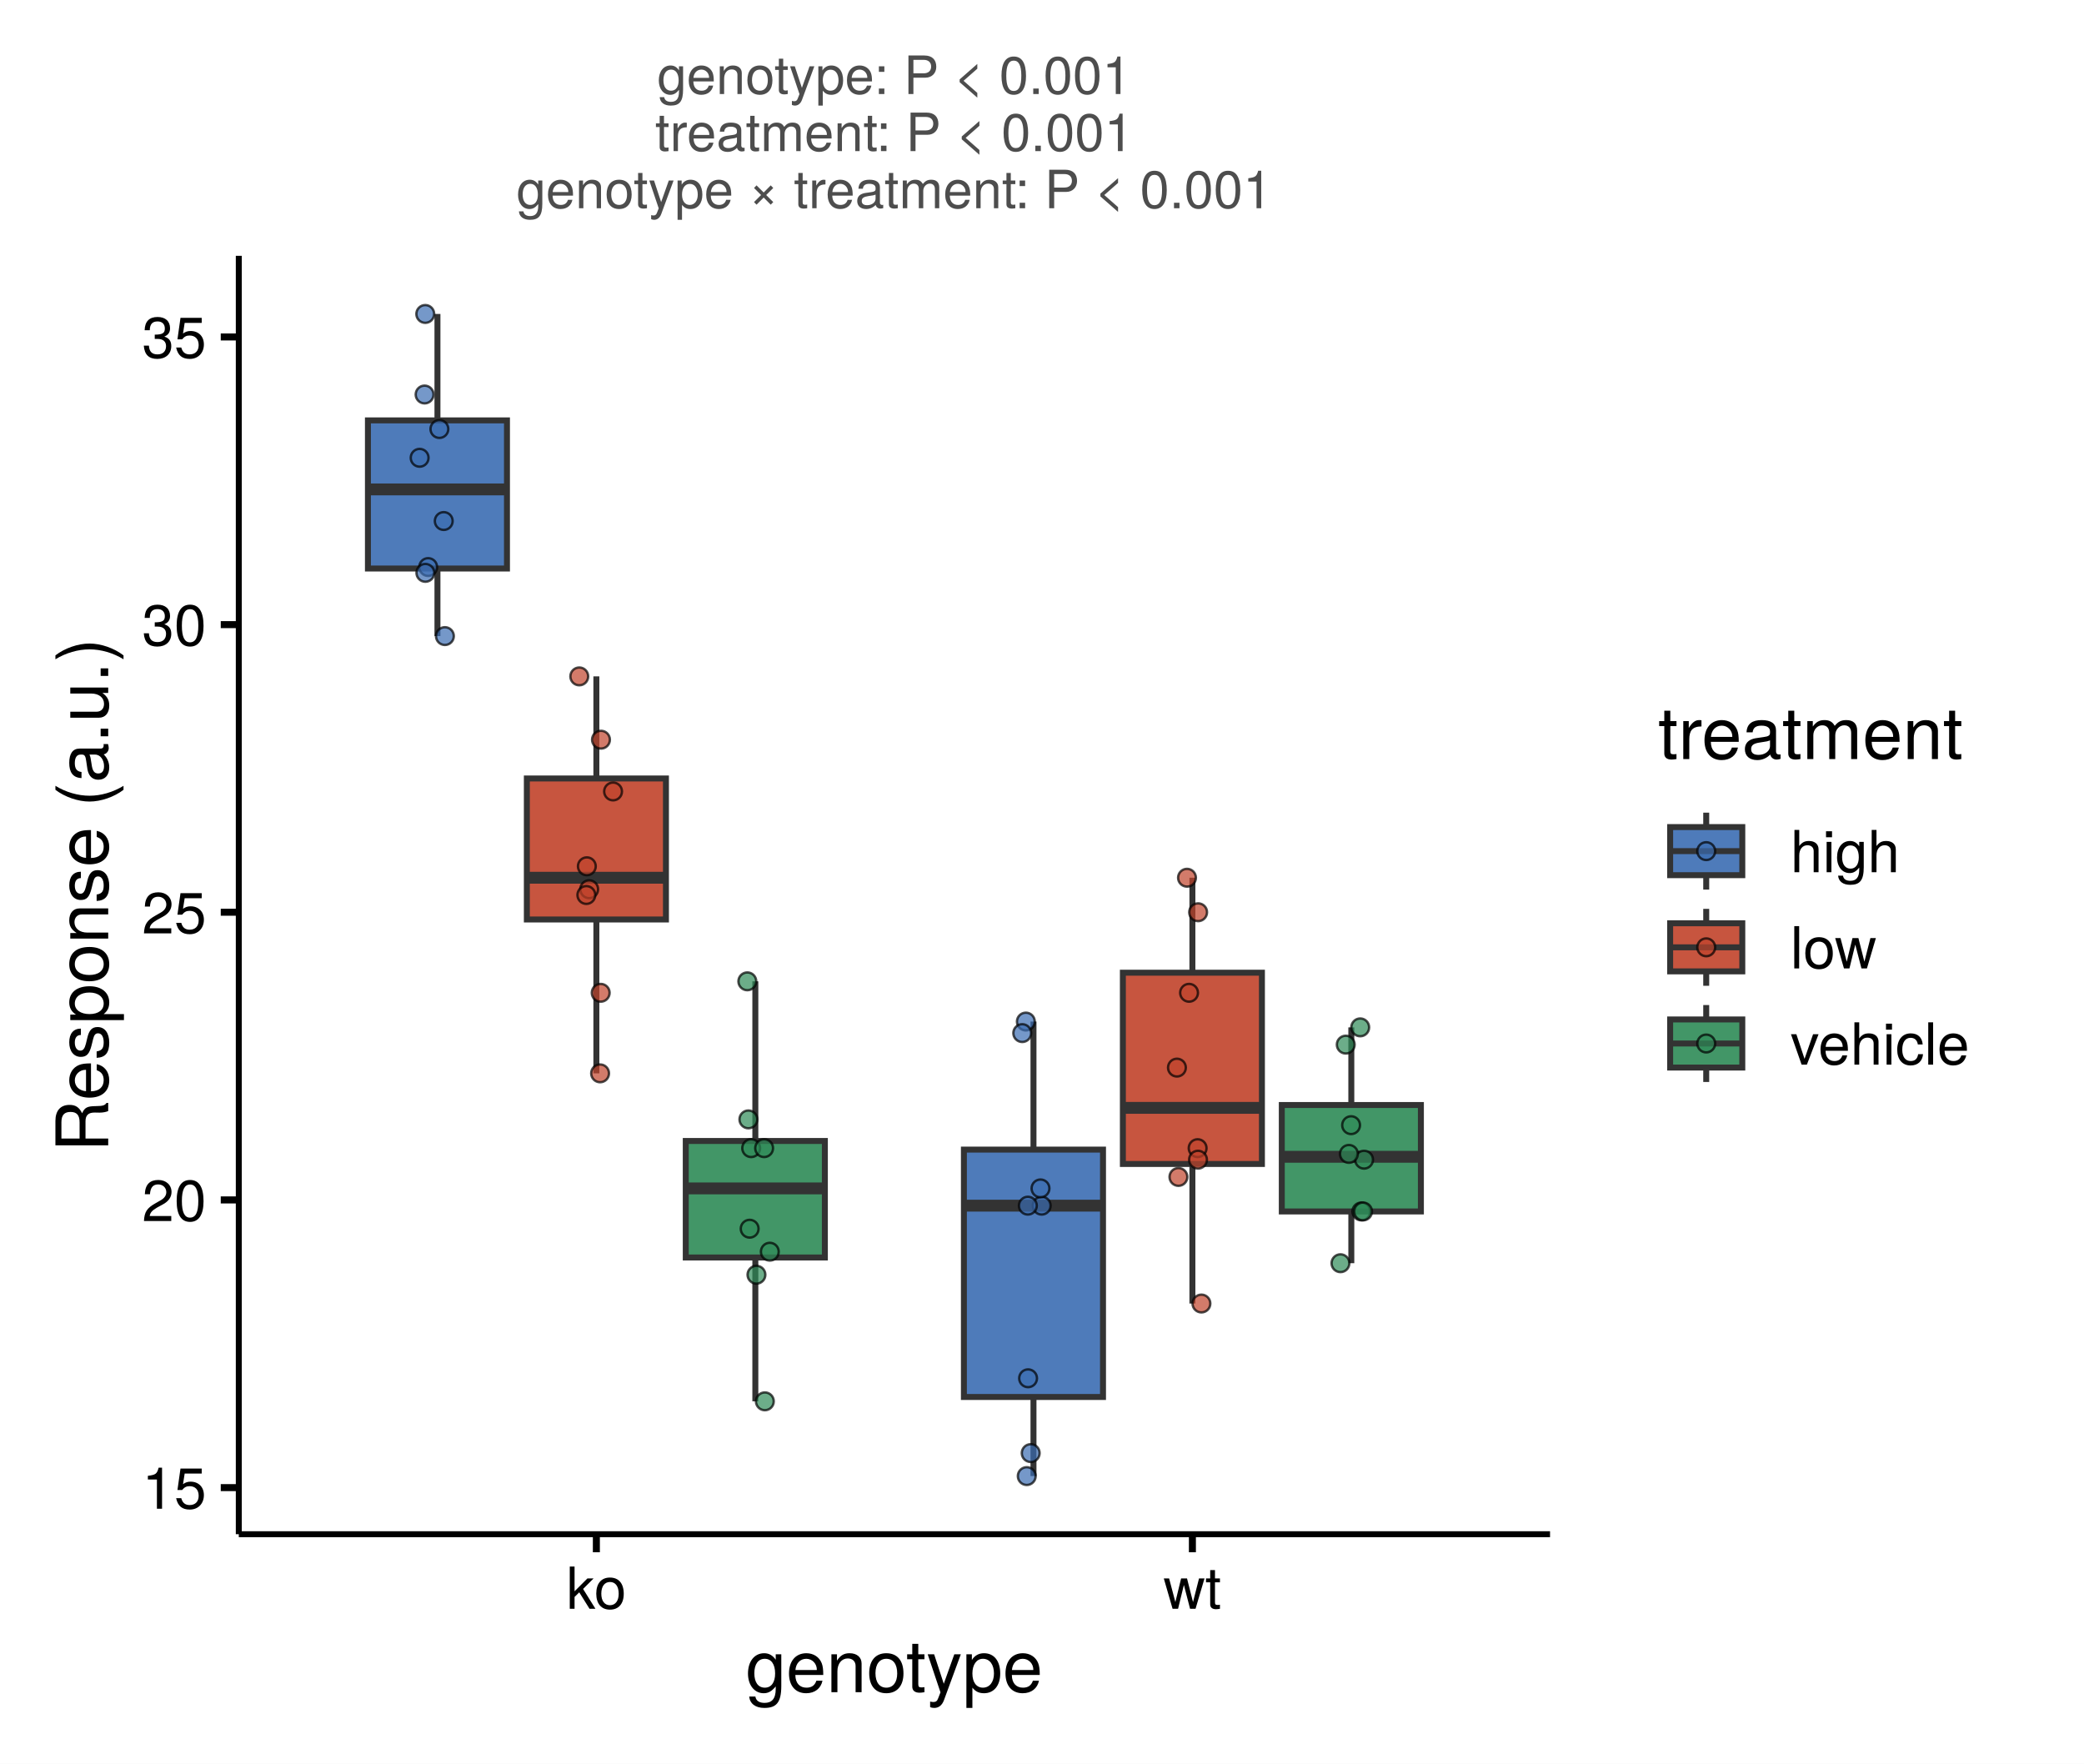
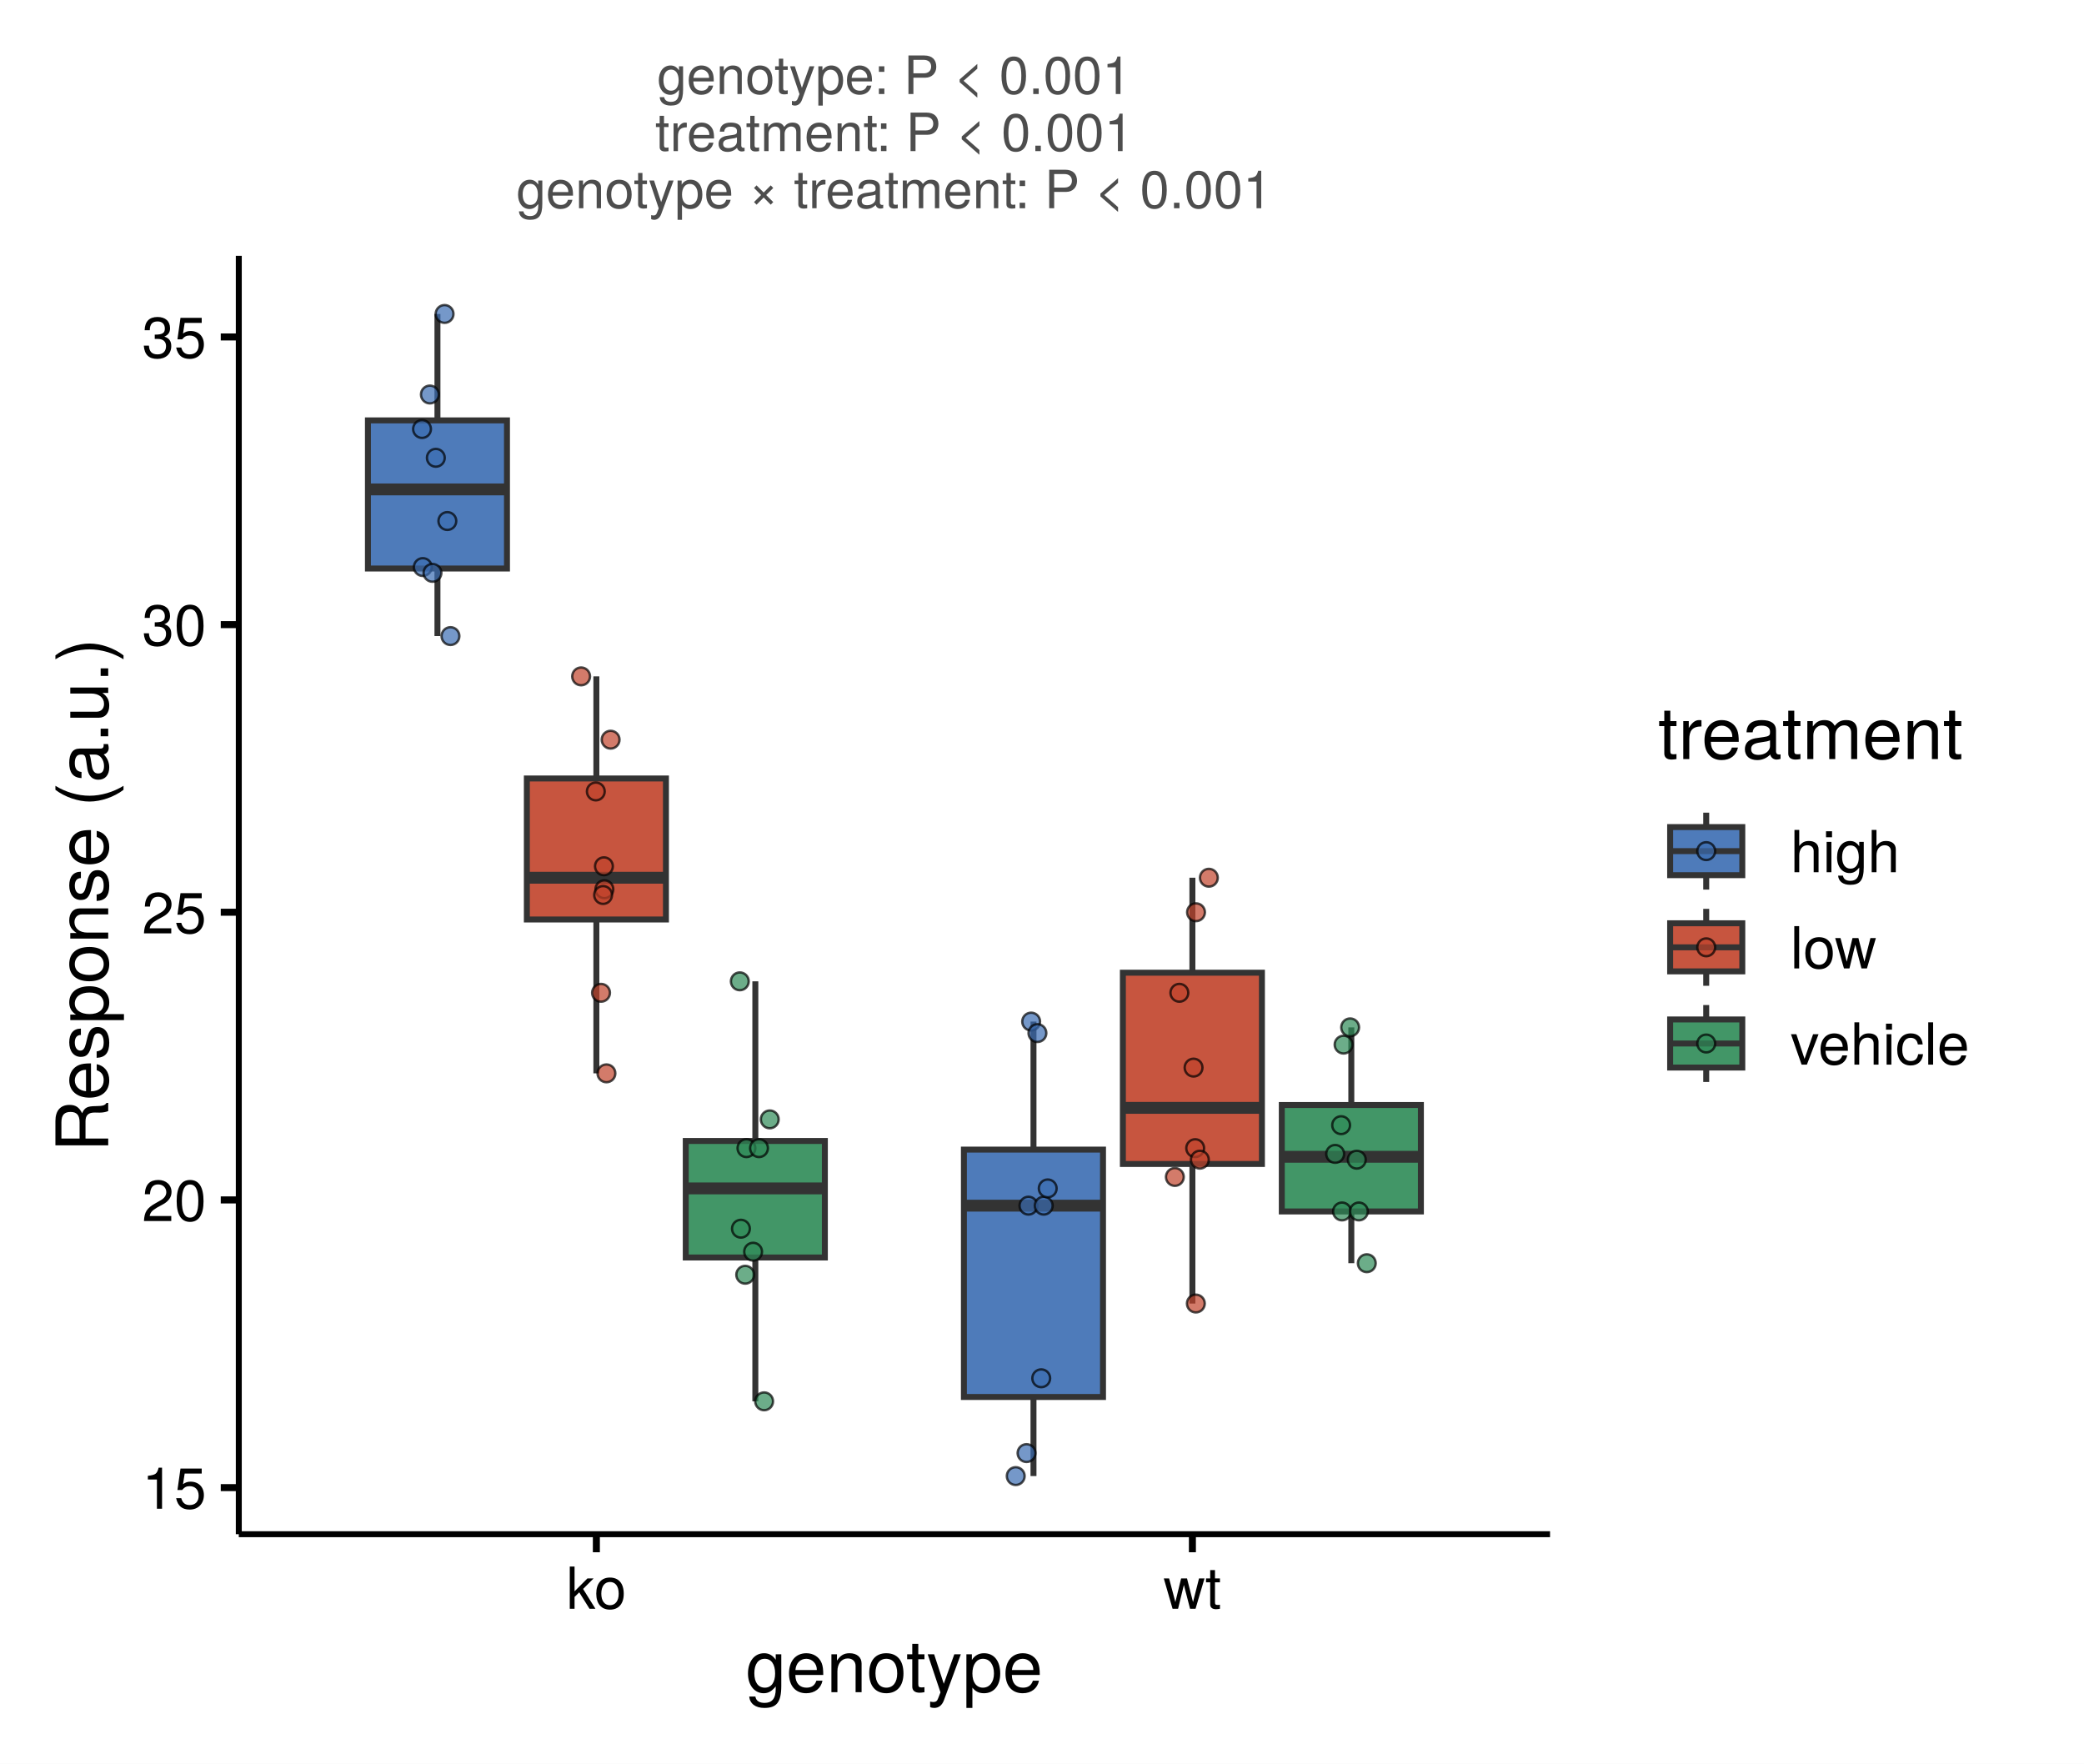
<svg xmlns="http://www.w3.org/2000/svg" class="svglite" width="374.40pt" height="316.80pt" viewBox="0 0 374.40 316.80">
  <defs>
    <style type="text/css">
    .svglite line, .svglite polyline, .svglite polygon, .svglite path, .svglite rect, .svglite circle {
      fill: none;
      stroke: #000000;
      stroke-linecap: round;
      stroke-linejoin: round;
      stroke-miterlimit: 10.00;
    }
    .svglite text {
      white-space: pre;
    }
  </style>
  </defs>
  <rect width="100%" height="100%" style="stroke: none; fill: #FFFFFF;" />
  <defs>
    <clipPath id="cpMC4wMHwzNzQuNDB8MC4wMHwzMTYuODA=">
      <rect x="0.00" y="0.00" width="374.40" height="316.80" />
    </clipPath>
  </defs>
  <g clip-path="url(#cpMC4wMHwzNzQuNDB8MC4wMHwzMTYuODA=)">
    <rect x="0.00" y="-0" width="374.40" height="316.80" style="stroke-width: 1.26; stroke: #FFFFFF; fill: #FFFFFF;" />
  </g>
  <defs>
    <clipPath id="cpNDIuOTB8Mjc4LjQ3fDQ1Ljk2fDI3NS42MQ==">
      <rect x="42.90" y="45.96" width="235.57" height="229.65" />
    </clipPath>
  </defs>
  <g clip-path="url(#cpNDIuOTB8Mjc4LjQ3fDQ1Ljk2fDI3NS42MQ==)">
    <rect x="42.90" y="45.96" width="235.57" height="229.65" style="stroke-width: 1.26; stroke: none; fill: #FFFFFF;" />
    <line x1="78.59" y1="75.52" x2="78.59" y2="56.40" style="stroke-width: 1.07; stroke: #333333; stroke-linecap: butt;" />
    <line x1="78.59" y1="102.13" x2="78.59" y2="114.27" style="stroke-width: 1.07; stroke: #333333; stroke-linecap: butt;" />
    <polygon points="66.10,75.52 66.10,102.13 91.08,102.13 91.08,75.52 66.10,75.52 " style="stroke-width: 1.07; stroke: #333333; stroke-linecap: butt; stroke-linejoin: miter; fill: #3B6DB3; fill-opacity: 0.90;" />
    <line x1="66.10" y1="87.92" x2="91.08" y2="87.92" style="stroke-width: 2.13; stroke: #333333; stroke-linecap: butt; stroke-linejoin: miter;" />
    <line x1="107.14" y1="139.85" x2="107.14" y2="121.51" style="stroke-width: 1.07; stroke: #333333; stroke-linecap: butt;" />
    <line x1="107.14" y1="165.18" x2="107.14" y2="192.82" style="stroke-width: 1.07; stroke: #333333; stroke-linecap: butt;" />
    <polygon points="94.65,139.85 94.65,165.18 119.64,165.18 119.64,139.85 94.65,139.85 " style="stroke-width: 1.07; stroke: #333333; stroke-linecap: butt; stroke-linejoin: miter; fill: #C1432B; fill-opacity: 0.90;" />
    <line x1="94.65" y1="157.68" x2="119.64" y2="157.68" style="stroke-width: 2.13; stroke: #333333; stroke-linecap: butt; stroke-linejoin: miter;" />
    <line x1="135.70" y1="204.97" x2="135.70" y2="176.29" style="stroke-width: 1.07; stroke: #333333; stroke-linecap: butt;" />
    <line x1="135.70" y1="225.90" x2="135.70" y2="251.74" style="stroke-width: 1.07; stroke: #333333; stroke-linecap: butt;" />
    <polygon points="123.20,204.97 123.20,225.90 148.19,225.90 148.19,204.97 123.20,204.97 " style="stroke-width: 1.07; stroke: #333333; stroke-linecap: butt; stroke-linejoin: miter; fill: #2E8B57; fill-opacity: 0.90;" />
    <line x1="123.20" y1="213.49" x2="148.19" y2="213.49" style="stroke-width: 2.13; stroke: #333333; stroke-linecap: butt; stroke-linejoin: miter;" />
    <line x1="185.67" y1="206.52" x2="185.67" y2="183.52" style="stroke-width: 1.07; stroke: #333333; stroke-linecap: butt;" />
    <line x1="185.67" y1="250.96" x2="185.67" y2="265.17" style="stroke-width: 1.07; stroke: #333333; stroke-linecap: butt;" />
    <polygon points="173.17,206.52 173.17,250.96 198.16,250.96 198.16,206.52 173.17,206.52 " style="stroke-width: 1.07; stroke: #333333; stroke-linecap: butt; stroke-linejoin: miter; fill: #3B6DB3; fill-opacity: 0.90;" />
    <line x1="173.17" y1="216.59" x2="198.16" y2="216.59" style="stroke-width: 2.13; stroke: #333333; stroke-linecap: butt; stroke-linejoin: miter;" />
    <line x1="214.22" y1="174.74" x2="214.22" y2="157.68" style="stroke-width: 1.07; stroke: #333333; stroke-linecap: butt;" />
    <line x1="214.22" y1="209.10" x2="214.22" y2="234.17" style="stroke-width: 1.07; stroke: #333333; stroke-linecap: butt;" />
    <polygon points="201.73,174.74 201.73,209.10 226.71,209.10 226.71,174.74 201.73,174.74 " style="stroke-width: 1.07; stroke: #333333; stroke-linecap: butt; stroke-linejoin: miter; fill: #C1432B; fill-opacity: 0.90;" />
    <line x1="201.73" y1="199.02" x2="226.71" y2="199.02" style="stroke-width: 2.13; stroke: #333333; stroke-linecap: butt; stroke-linejoin: miter;" />
    <line x1="242.77" y1="198.51" x2="242.77" y2="184.56" style="stroke-width: 1.07; stroke: #333333; stroke-linecap: butt;" />
    <line x1="242.77" y1="217.63" x2="242.77" y2="226.93" style="stroke-width: 1.07; stroke: #333333; stroke-linecap: butt;" />
    <polygon points="230.28,198.51 230.28,217.63 255.27,217.63 255.27,198.51 230.28,198.51 " style="stroke-width: 1.07; stroke: #333333; stroke-linecap: butt; stroke-linejoin: miter; fill: #2E8B57; fill-opacity: 0.90;" />
    <line x1="230.28" y1="207.81" x2="255.27" y2="207.81" style="stroke-width: 2.13; stroke: #333333; stroke-linecap: butt; stroke-linejoin: miter;" />
-     <circle cx="241.77" cy="187.66" r="1.60" style="stroke-width: 0.43; stroke: #000000; stroke-opacity: 0.70; fill: #2E8B57; fill-opacity: 0.70;" />
-     <circle cx="240.82" cy="226.93" r="1.60" style="stroke-width: 0.43; stroke: #000000; stroke-opacity: 0.70; fill: #2E8B57; fill-opacity: 0.70;" />
-     <circle cx="245.06" cy="208.33" r="1.60" style="stroke-width: 0.43; stroke: #000000; stroke-opacity: 0.70; fill: #2E8B57; fill-opacity: 0.70;" />
-     <circle cx="242.73" cy="202.13" r="1.60" style="stroke-width: 0.43; stroke: #000000; stroke-opacity: 0.70; fill: #2E8B57; fill-opacity: 0.70;" />
-     <circle cx="242.34" cy="207.29" r="1.60" style="stroke-width: 0.43; stroke: #000000; stroke-opacity: 0.70; fill: #2E8B57; fill-opacity: 0.70;" />
-     <circle cx="244.57" cy="217.63" r="1.60" style="stroke-width: 0.43; stroke: #000000; stroke-opacity: 0.70; fill: #2E8B57; fill-opacity: 0.70;" />
-     <circle cx="244.37" cy="184.56" r="1.60" style="stroke-width: 0.43; stroke: #000000; stroke-opacity: 0.70; fill: #2E8B57; fill-opacity: 0.70;" />
-     <circle cx="244.88" cy="217.63" r="1.60" style="stroke-width: 0.43; stroke: #000000; stroke-opacity: 0.70; fill: #2E8B57; fill-opacity: 0.70;" />
-     <circle cx="215.25" cy="163.88" r="1.60" style="stroke-width: 0.43; stroke: #000000; stroke-opacity: 0.70; fill: #C1432B; fill-opacity: 0.70;" />
-     <circle cx="215.16" cy="206.26" r="1.60" style="stroke-width: 0.43; stroke: #000000; stroke-opacity: 0.70; fill: #C1432B; fill-opacity: 0.70;" />
-     <circle cx="213.62" cy="178.35" r="1.60" style="stroke-width: 0.43; stroke: #000000; stroke-opacity: 0.70; fill: #C1432B; fill-opacity: 0.70;" />
-     <circle cx="213.25" cy="157.68" r="1.60" style="stroke-width: 0.43; stroke: #000000; stroke-opacity: 0.70; fill: #C1432B; fill-opacity: 0.70;" />
-     <circle cx="215.84" cy="234.17" r="1.60" style="stroke-width: 0.43; stroke: #000000; stroke-opacity: 0.70; fill: #C1432B; fill-opacity: 0.70;" />
-     <circle cx="211.71" cy="211.43" r="1.60" style="stroke-width: 0.43; stroke: #000000; stroke-opacity: 0.70; fill: #C1432B; fill-opacity: 0.70;" />
-     <circle cx="215.23" cy="208.33" r="1.60" style="stroke-width: 0.43; stroke: #000000; stroke-opacity: 0.70; fill: #C1432B; fill-opacity: 0.70;" />
-     <circle cx="211.44" cy="191.79" r="1.60" style="stroke-width: 0.43; stroke: #000000; stroke-opacity: 0.70; fill: #C1432B; fill-opacity: 0.70;" />
-     <circle cx="187.14" cy="216.59" r="1.60" style="stroke-width: 0.43; stroke: #000000; stroke-opacity: 0.70; fill: #3B6DB3; fill-opacity: 0.70;" />
-     <circle cx="184.46" cy="265.17" r="1.60" style="stroke-width: 0.43; stroke: #000000; stroke-opacity: 0.70; fill: #3B6DB3; fill-opacity: 0.70;" />
-     <circle cx="185.17" cy="261.04" r="1.60" style="stroke-width: 0.43; stroke: #000000; stroke-opacity: 0.70; fill: #3B6DB3; fill-opacity: 0.70;" />
-     <circle cx="184.30" cy="183.52" r="1.60" style="stroke-width: 0.43; stroke: #000000; stroke-opacity: 0.70; fill: #3B6DB3; fill-opacity: 0.70;" />
-     <circle cx="184.66" cy="216.59" r="1.60" style="stroke-width: 0.43; stroke: #000000; stroke-opacity: 0.70; fill: #3B6DB3; fill-opacity: 0.70;" />
-     <circle cx="184.70" cy="247.60" r="1.60" style="stroke-width: 0.43; stroke: #000000; stroke-opacity: 0.70; fill: #3B6DB3; fill-opacity: 0.70;" />
-     <circle cx="186.93" cy="213.49" r="1.60" style="stroke-width: 0.43; stroke: #000000; stroke-opacity: 0.70; fill: #3B6DB3; fill-opacity: 0.70;" />
-     <circle cx="183.65" cy="185.59" r="1.60" style="stroke-width: 0.43; stroke: #000000; stroke-opacity: 0.70; fill: #3B6DB3; fill-opacity: 0.70;" />
-     <circle cx="134.26" cy="176.29" r="1.60" style="stroke-width: 0.43; stroke: #000000; stroke-opacity: 0.70; fill: #2E8B57; fill-opacity: 0.70;" />
-     <circle cx="138.30" cy="224.86" r="1.60" style="stroke-width: 0.43; stroke: #000000; stroke-opacity: 0.70; fill: #2E8B57; fill-opacity: 0.70;" />
-     <circle cx="134.68" cy="220.73" r="1.60" style="stroke-width: 0.43; stroke: #000000; stroke-opacity: 0.70; fill: #2E8B57; fill-opacity: 0.70;" />
-     <circle cx="137.41" cy="251.74" r="1.60" style="stroke-width: 0.43; stroke: #000000; stroke-opacity: 0.70; fill: #2E8B57; fill-opacity: 0.70;" />
-     <circle cx="134.95" cy="206.26" r="1.60" style="stroke-width: 0.43; stroke: #000000; stroke-opacity: 0.70; fill: #2E8B57; fill-opacity: 0.70;" />
-     <circle cx="135.90" cy="229.00" r="1.60" style="stroke-width: 0.43; stroke: #000000; stroke-opacity: 0.70; fill: #2E8B57; fill-opacity: 0.70;" />
-     <circle cx="137.28" cy="206.26" r="1.60" style="stroke-width: 0.43; stroke: #000000; stroke-opacity: 0.70; fill: #2E8B57; fill-opacity: 0.70;" />
-     <circle cx="134.45" cy="201.09" r="1.60" style="stroke-width: 0.43; stroke: #000000; stroke-opacity: 0.70; fill: #2E8B57; fill-opacity: 0.70;" />
-     <circle cx="104.07" cy="121.51" r="1.60" style="stroke-width: 0.43; stroke: #000000; stroke-opacity: 0.70; fill: #C1432B; fill-opacity: 0.70;" />
-     <circle cx="105.43" cy="155.62" r="1.60" style="stroke-width: 0.43; stroke: #000000; stroke-opacity: 0.70; fill: #C1432B; fill-opacity: 0.70;" />
-     <circle cx="107.97" cy="132.88" r="1.60" style="stroke-width: 0.43; stroke: #000000; stroke-opacity: 0.70; fill: #C1432B; fill-opacity: 0.70;" />
-     <circle cx="107.92" cy="178.35" r="1.60" style="stroke-width: 0.43; stroke: #000000; stroke-opacity: 0.70; fill: #C1432B; fill-opacity: 0.70;" />
-     <circle cx="105.85" cy="159.75" r="1.60" style="stroke-width: 0.43; stroke: #000000; stroke-opacity: 0.70; fill: #C1432B; fill-opacity: 0.70;" />
-     <circle cx="105.34" cy="160.78" r="1.60" style="stroke-width: 0.43; stroke: #000000; stroke-opacity: 0.70; fill: #C1432B; fill-opacity: 0.70;" />
-     <circle cx="107.81" cy="192.82" r="1.60" style="stroke-width: 0.43; stroke: #000000; stroke-opacity: 0.70; fill: #C1432B; fill-opacity: 0.70;" />
-     <circle cx="110.14" cy="142.18" r="1.60" style="stroke-width: 0.43; stroke: #000000; stroke-opacity: 0.70; fill: #C1432B; fill-opacity: 0.70;" />
-     <circle cx="75.39" cy="82.24" r="1.60" style="stroke-width: 0.43; stroke: #000000; stroke-opacity: 0.70; fill: #3B6DB3; fill-opacity: 0.70;" />
-     <circle cx="79.72" cy="93.60" r="1.60" style="stroke-width: 0.43; stroke: #000000; stroke-opacity: 0.70; fill: #3B6DB3; fill-opacity: 0.70;" />
-     <circle cx="76.28" cy="70.87" r="1.60" style="stroke-width: 0.43; stroke: #000000; stroke-opacity: 0.70; fill: #3B6DB3; fill-opacity: 0.70;" />
-     <circle cx="76.92" cy="101.87" r="1.60" style="stroke-width: 0.43; stroke: #000000; stroke-opacity: 0.70; fill: #3B6DB3; fill-opacity: 0.70;" />
-     <circle cx="79.93" cy="114.27" r="1.60" style="stroke-width: 0.43; stroke: #000000; stroke-opacity: 0.70; fill: #3B6DB3; fill-opacity: 0.70;" />
-     <circle cx="78.94" cy="77.07" r="1.60" style="stroke-width: 0.43; stroke: #000000; stroke-opacity: 0.70; fill: #3B6DB3; fill-opacity: 0.70;" />
-     <circle cx="76.42" cy="102.91" r="1.60" style="stroke-width: 0.43; stroke: #000000; stroke-opacity: 0.70; fill: #3B6DB3; fill-opacity: 0.70;" />
-     <circle cx="76.40" cy="56.40" r="1.60" style="stroke-width: 0.43; stroke: #000000; stroke-opacity: 0.70; fill: #3B6DB3; fill-opacity: 0.70;" />
+     <circle cx="241.38" cy="187.66" r="1.60" style="stroke-width: 0.43; stroke: #000000; stroke-opacity: 0.70; fill: #2E8B57; fill-opacity: 0.70;" />
+     <circle cx="245.55" cy="226.93" r="1.60" style="stroke-width: 0.43; stroke: #000000; stroke-opacity: 0.70; fill: #2E8B57; fill-opacity: 0.70;" />
+     <circle cx="243.75" cy="208.33" r="1.60" style="stroke-width: 0.43; stroke: #000000; stroke-opacity: 0.70; fill: #2E8B57; fill-opacity: 0.70;" />
+     <circle cx="240.94" cy="202.13" r="1.60" style="stroke-width: 0.43; stroke: #000000; stroke-opacity: 0.70; fill: #2E8B57; fill-opacity: 0.70;" />
+     <circle cx="239.87" cy="207.29" r="1.60" style="stroke-width: 0.43; stroke: #000000; stroke-opacity: 0.70; fill: #2E8B57; fill-opacity: 0.70;" />
+     <circle cx="241.10" cy="217.63" r="1.60" style="stroke-width: 0.43; stroke: #000000; stroke-opacity: 0.70; fill: #2E8B57; fill-opacity: 0.70;" />
+     <circle cx="242.56" cy="184.56" r="1.60" style="stroke-width: 0.43; stroke: #000000; stroke-opacity: 0.70; fill: #2E8B57; fill-opacity: 0.70;" />
+     <circle cx="244.13" cy="217.63" r="1.60" style="stroke-width: 0.43; stroke: #000000; stroke-opacity: 0.70; fill: #2E8B57; fill-opacity: 0.70;" />
+     <circle cx="214.87" cy="163.88" r="1.60" style="stroke-width: 0.43; stroke: #000000; stroke-opacity: 0.70; fill: #C1432B; fill-opacity: 0.70;" />
+     <circle cx="214.72" cy="206.26" r="1.60" style="stroke-width: 0.43; stroke: #000000; stroke-opacity: 0.70; fill: #C1432B; fill-opacity: 0.70;" />
+     <circle cx="211.88" cy="178.35" r="1.60" style="stroke-width: 0.43; stroke: #000000; stroke-opacity: 0.70; fill: #C1432B; fill-opacity: 0.70;" />
+     <circle cx="217.18" cy="157.68" r="1.60" style="stroke-width: 0.43; stroke: #000000; stroke-opacity: 0.70; fill: #C1432B; fill-opacity: 0.70;" />
+     <circle cx="214.84" cy="234.17" r="1.60" style="stroke-width: 0.43; stroke: #000000; stroke-opacity: 0.70; fill: #C1432B; fill-opacity: 0.70;" />
+     <circle cx="211.07" cy="211.43" r="1.60" style="stroke-width: 0.43; stroke: #000000; stroke-opacity: 0.70; fill: #C1432B; fill-opacity: 0.70;" />
+     <circle cx="215.56" cy="208.33" r="1.60" style="stroke-width: 0.43; stroke: #000000; stroke-opacity: 0.70; fill: #C1432B; fill-opacity: 0.70;" />
+     <circle cx="214.43" cy="191.79" r="1.60" style="stroke-width: 0.43; stroke: #000000; stroke-opacity: 0.70; fill: #C1432B; fill-opacity: 0.70;" />
+     <circle cx="184.77" cy="216.59" r="1.60" style="stroke-width: 0.43; stroke: #000000; stroke-opacity: 0.70; fill: #3B6DB3; fill-opacity: 0.70;" />
+     <circle cx="182.48" cy="265.17" r="1.60" style="stroke-width: 0.43; stroke: #000000; stroke-opacity: 0.70; fill: #3B6DB3; fill-opacity: 0.70;" />
+     <circle cx="184.42" cy="261.04" r="1.60" style="stroke-width: 0.43; stroke: #000000; stroke-opacity: 0.70; fill: #3B6DB3; fill-opacity: 0.70;" />
+     <circle cx="185.25" cy="183.52" r="1.60" style="stroke-width: 0.43; stroke: #000000; stroke-opacity: 0.70; fill: #3B6DB3; fill-opacity: 0.70;" />
+     <circle cx="187.51" cy="216.59" r="1.60" style="stroke-width: 0.43; stroke: #000000; stroke-opacity: 0.70; fill: #3B6DB3; fill-opacity: 0.70;" />
+     <circle cx="187.06" cy="247.60" r="1.60" style="stroke-width: 0.43; stroke: #000000; stroke-opacity: 0.70; fill: #3B6DB3; fill-opacity: 0.70;" />
+     <circle cx="188.23" cy="213.49" r="1.60" style="stroke-width: 0.43; stroke: #000000; stroke-opacity: 0.70; fill: #3B6DB3; fill-opacity: 0.70;" />
+     <circle cx="186.38" cy="185.59" r="1.60" style="stroke-width: 0.43; stroke: #000000; stroke-opacity: 0.70; fill: #3B6DB3; fill-opacity: 0.70;" />
+     <circle cx="132.91" cy="176.29" r="1.60" style="stroke-width: 0.43; stroke: #000000; stroke-opacity: 0.70; fill: #2E8B57; fill-opacity: 0.70;" />
+     <circle cx="135.30" cy="224.86" r="1.60" style="stroke-width: 0.43; stroke: #000000; stroke-opacity: 0.70; fill: #2E8B57; fill-opacity: 0.70;" />
+     <circle cx="133.11" cy="220.73" r="1.60" style="stroke-width: 0.43; stroke: #000000; stroke-opacity: 0.70; fill: #2E8B57; fill-opacity: 0.70;" />
+     <circle cx="137.28" cy="251.74" r="1.60" style="stroke-width: 0.43; stroke: #000000; stroke-opacity: 0.70; fill: #2E8B57; fill-opacity: 0.70;" />
+     <circle cx="134.10" cy="206.26" r="1.60" style="stroke-width: 0.43; stroke: #000000; stroke-opacity: 0.70; fill: #2E8B57; fill-opacity: 0.70;" />
+     <circle cx="133.88" cy="229.00" r="1.60" style="stroke-width: 0.43; stroke: #000000; stroke-opacity: 0.70; fill: #2E8B57; fill-opacity: 0.70;" />
+     <circle cx="136.36" cy="206.26" r="1.60" style="stroke-width: 0.43; stroke: #000000; stroke-opacity: 0.70; fill: #2E8B57; fill-opacity: 0.70;" />
+     <circle cx="138.29" cy="201.09" r="1.60" style="stroke-width: 0.43; stroke: #000000; stroke-opacity: 0.70; fill: #2E8B57; fill-opacity: 0.70;" />
+     <circle cx="104.40" cy="121.51" r="1.60" style="stroke-width: 0.43; stroke: #000000; stroke-opacity: 0.70; fill: #C1432B; fill-opacity: 0.70;" />
+     <circle cx="108.50" cy="155.62" r="1.60" style="stroke-width: 0.43; stroke: #000000; stroke-opacity: 0.70; fill: #C1432B; fill-opacity: 0.70;" />
+     <circle cx="109.70" cy="132.88" r="1.60" style="stroke-width: 0.43; stroke: #000000; stroke-opacity: 0.70; fill: #C1432B; fill-opacity: 0.70;" />
+     <circle cx="107.98" cy="178.35" r="1.60" style="stroke-width: 0.43; stroke: #000000; stroke-opacity: 0.70; fill: #C1432B; fill-opacity: 0.70;" />
+     <circle cx="108.58" cy="159.75" r="1.60" style="stroke-width: 0.43; stroke: #000000; stroke-opacity: 0.70; fill: #C1432B; fill-opacity: 0.70;" />
+     <circle cx="108.35" cy="160.78" r="1.60" style="stroke-width: 0.43; stroke: #000000; stroke-opacity: 0.70; fill: #C1432B; fill-opacity: 0.70;" />
+     <circle cx="108.95" cy="192.82" r="1.60" style="stroke-width: 0.43; stroke: #000000; stroke-opacity: 0.70; fill: #C1432B; fill-opacity: 0.70;" />
+     <circle cx="107.04" cy="142.18" r="1.60" style="stroke-width: 0.43; stroke: #000000; stroke-opacity: 0.70; fill: #C1432B; fill-opacity: 0.70;" />
+     <circle cx="78.30" cy="82.24" r="1.60" style="stroke-width: 0.43; stroke: #000000; stroke-opacity: 0.70; fill: #3B6DB3; fill-opacity: 0.70;" />
+     <circle cx="80.37" cy="93.60" r="1.60" style="stroke-width: 0.43; stroke: #000000; stroke-opacity: 0.70; fill: #3B6DB3; fill-opacity: 0.70;" />
+     <circle cx="77.23" cy="70.87" r="1.60" style="stroke-width: 0.43; stroke: #000000; stroke-opacity: 0.70; fill: #3B6DB3; fill-opacity: 0.70;" />
+     <circle cx="75.96" cy="101.87" r="1.60" style="stroke-width: 0.43; stroke: #000000; stroke-opacity: 0.70; fill: #3B6DB3; fill-opacity: 0.70;" />
+     <circle cx="80.93" cy="114.27" r="1.60" style="stroke-width: 0.43; stroke: #000000; stroke-opacity: 0.70; fill: #3B6DB3; fill-opacity: 0.70;" />
+     <circle cx="75.82" cy="77.07" r="1.60" style="stroke-width: 0.43; stroke: #000000; stroke-opacity: 0.70; fill: #3B6DB3; fill-opacity: 0.70;" />
+     <circle cx="77.70" cy="102.91" r="1.60" style="stroke-width: 0.43; stroke: #000000; stroke-opacity: 0.70; fill: #3B6DB3; fill-opacity: 0.70;" />
+     <circle cx="79.87" cy="56.40" r="1.60" style="stroke-width: 0.43; stroke: #000000; stroke-opacity: 0.70; fill: #3B6DB3; fill-opacity: 0.70;" />
  </g>
  <g clip-path="url(#cpMC4wMHwzNzQuNDB8MC4wMHwzMTYuODA=)">
    <polyline points="42.90,275.61 42.90,45.96 " style="stroke-width: 1.07; stroke-linecap: butt;" />
    <text x="37.07" y="271.03" text-anchor="end" style="font-size: 10.40px; font-weight: 0; font-family: &quot;TeX Gyre Heros&quot;;" textLength="11.55px" lengthAdjust="spacingAndGlyphs">15</text>
    <text x="37.07" y="219.35" text-anchor="end" style="font-size: 10.40px; font-weight: 0; font-family: &quot;TeX Gyre Heros&quot;;" textLength="11.55px" lengthAdjust="spacingAndGlyphs">20</text>
    <text x="37.07" y="167.67" text-anchor="end" style="font-size: 10.40px; font-weight: 0; font-family: &quot;TeX Gyre Heros&quot;;" textLength="11.55px" lengthAdjust="spacingAndGlyphs">25</text>
    <text x="37.07" y="116.00" text-anchor="end" style="font-size: 10.40px; font-weight: 0; font-family: &quot;TeX Gyre Heros&quot;;" textLength="11.55px" lengthAdjust="spacingAndGlyphs">30</text>
    <text x="37.07" y="64.32" text-anchor="end" style="font-size: 10.40px; font-weight: 0; font-family: &quot;TeX Gyre Heros&quot;;" textLength="11.55px" lengthAdjust="spacingAndGlyphs">35</text>
    <polyline points="39.66,267.24 42.90,267.24 " style="stroke-width: 1.26; stroke-linecap: butt;" />
    <polyline points="39.66,215.56 42.90,215.56 " style="stroke-width: 1.26; stroke-linecap: butt;" />
    <polyline points="39.66,163.88 42.90,163.88 " style="stroke-width: 1.26; stroke-linecap: butt;" />
    <polyline points="39.66,112.21 42.90,112.21 " style="stroke-width: 1.26; stroke-linecap: butt;" />
    <polyline points="39.66,60.53 42.90,60.53 " style="stroke-width: 1.26; stroke-linecap: butt;" />
    <polyline points="42.90,275.61 278.47,275.61 " style="stroke-width: 1.07; stroke-linecap: butt;" />
    <polyline points="107.14,278.85 107.14,275.61 " style="stroke-width: 1.26; stroke-linecap: butt;" />
    <polyline points="214.22,278.85 214.22,275.61 " style="stroke-width: 1.26; stroke-linecap: butt;" />
    <text x="107.14" y="289.01" text-anchor="middle" style="font-size: 10.40px; font-weight: 0; font-family: &quot;TeX Gyre Heros&quot;;" textLength="10.97px" lengthAdjust="spacingAndGlyphs">ko</text>
    <text x="214.22" y="289.01" text-anchor="middle" style="font-size: 10.40px; font-weight: 0; font-family: &quot;TeX Gyre Heros&quot;;" textLength="10.39px" lengthAdjust="spacingAndGlyphs">wt</text>
    <text x="160.68" y="303.99" text-anchor="middle" style="font-size: 13.00px; font-weight: 0; font-family: &quot;TeX Gyre Heros&quot;;" textLength="53.49px" lengthAdjust="spacingAndGlyphs">genotype</text>
    <text transform="translate(19.44,160.78) rotate(-90)" text-anchor="middle" style="font-size: 13.00px; font-weight: 0; font-family: &quot;TeX Gyre Heros&quot;;" textLength="92.49px" lengthAdjust="spacingAndGlyphs">Response (a.u.)</text>
    <rect x="291.42" y="118.99" width="69.04" height="83.59" style="stroke-width: 1.26; stroke: none; fill: #FFFFFF;" />
    <text x="297.89" y="136.36" style="font-size: 13.00px; font-weight: 0; font-family: &quot;TeX Gyre Heros&quot;;" textLength="54.91px" lengthAdjust="spacingAndGlyphs">treatment</text>
    <rect x="297.89" y="144.26" width="17.28" height="17.28" style="stroke-width: 1.26; stroke: none; fill: #FFFFFF;" />
    <polyline points="306.53,159.81 306.53,157.22 " style="stroke-width: 1.07; stroke: #333333; stroke-linecap: butt; stroke-linejoin: miter;" />
    <polyline points="306.53,148.58 306.53,145.99 " style="stroke-width: 1.07; stroke: #333333; stroke-linecap: butt; stroke-linejoin: miter;" />
    <rect x="300.05" y="148.58" width="12.96" height="8.64" style="stroke-width: 1.07; stroke: #333333; stroke-linecap: butt; stroke-linejoin: miter; fill: #3B6DB3; fill-opacity: 0.90;" />
    <polyline points="300.05,152.90 313.01,152.90 " style="stroke-width: 1.07; stroke: #333333; stroke-linecap: butt; stroke-linejoin: miter;" />
    <circle cx="306.53" cy="152.90" r="1.60" style="stroke-width: 0.43; stroke: #000000; stroke-opacity: 0.70; fill: #3B6DB3; fill-opacity: 0.70;" />
    <rect x="297.89" y="161.54" width="17.28" height="17.28" style="stroke-width: 1.26; stroke: none; fill: #FFFFFF;" />
    <polyline points="306.53,177.09 306.53,174.50 " style="stroke-width: 1.07; stroke: #333333; stroke-linecap: butt; stroke-linejoin: miter;" />
    <polyline points="306.53,165.86 306.53,163.27 " style="stroke-width: 1.07; stroke: #333333; stroke-linecap: butt; stroke-linejoin: miter;" />
    <rect x="300.05" y="165.86" width="12.96" height="8.64" style="stroke-width: 1.07; stroke: #333333; stroke-linecap: butt; stroke-linejoin: miter; fill: #C1432B; fill-opacity: 0.90;" />
    <polyline points="300.05,170.18 313.01,170.18 " style="stroke-width: 1.07; stroke: #333333; stroke-linecap: butt; stroke-linejoin: miter;" />
    <circle cx="306.53" cy="170.18" r="1.60" style="stroke-width: 0.43; stroke: #000000; stroke-opacity: 0.70; fill: #C1432B; fill-opacity: 0.70;" />
    <rect x="297.89" y="178.82" width="17.28" height="17.28" style="stroke-width: 1.26; stroke: none; fill: #FFFFFF;" />
    <polyline points="306.53,194.37 306.53,191.78 " style="stroke-width: 1.07; stroke: #333333; stroke-linecap: butt; stroke-linejoin: miter;" />
    <polyline points="306.53,183.14 306.53,180.55 " style="stroke-width: 1.07; stroke: #333333; stroke-linecap: butt; stroke-linejoin: miter;" />
    <rect x="300.05" y="183.14" width="12.96" height="8.64" style="stroke-width: 1.07; stroke: #333333; stroke-linecap: butt; stroke-linejoin: miter; fill: #2E8B57; fill-opacity: 0.90;" />
    <polyline points="300.05,187.46 313.01,187.46 " style="stroke-width: 1.07; stroke: #333333; stroke-linecap: butt; stroke-linejoin: miter;" />
    <circle cx="306.53" cy="187.46" r="1.60" style="stroke-width: 0.43; stroke: #000000; stroke-opacity: 0.70; fill: #2E8B57; fill-opacity: 0.70;" />
    <text x="321.65" y="156.69" style="font-size: 10.40px; font-weight: 0; font-family: &quot;TeX Gyre Heros&quot;;" textLength="19.63px" lengthAdjust="spacingAndGlyphs">high</text>
    <text x="321.65" y="173.97" style="font-size: 10.40px; font-weight: 0; font-family: &quot;TeX Gyre Heros&quot;;" textLength="15.58px" lengthAdjust="spacingAndGlyphs">low</text>
    <text x="321.65" y="191.25" style="font-size: 10.40px; font-weight: 0; font-family: &quot;TeX Gyre Heros&quot;;" textLength="32.33px" lengthAdjust="spacingAndGlyphs">vehicle</text>
    <text x="160.68" y="16.89" text-anchor="middle" style="font-size: 9.50px; font-weight: 0;fill: #4D4D4D; font-family: &quot;TeX Gyre Heros&quot;;" textLength="85.34px" lengthAdjust="spacingAndGlyphs">genotype: P &lt; 0.001</text>
    <text x="160.68" y="27.15" text-anchor="middle" style="font-size: 9.50px; font-weight: 0;fill: #4D4D4D; font-family: &quot;TeX Gyre Heros&quot;;" textLength="86.38px" lengthAdjust="spacingAndGlyphs">treatment: P &lt; 0.001</text>
    <text x="160.68" y="37.41" text-anchor="middle" style="font-size: 9.50px; font-weight: 0;fill: #4D4D4D; font-family: &quot;TeX Gyre Heros&quot;;" textLength="136.32px" lengthAdjust="spacingAndGlyphs">genotype × treatment: P &lt; 0.001</text>
  </g>
</svg>
